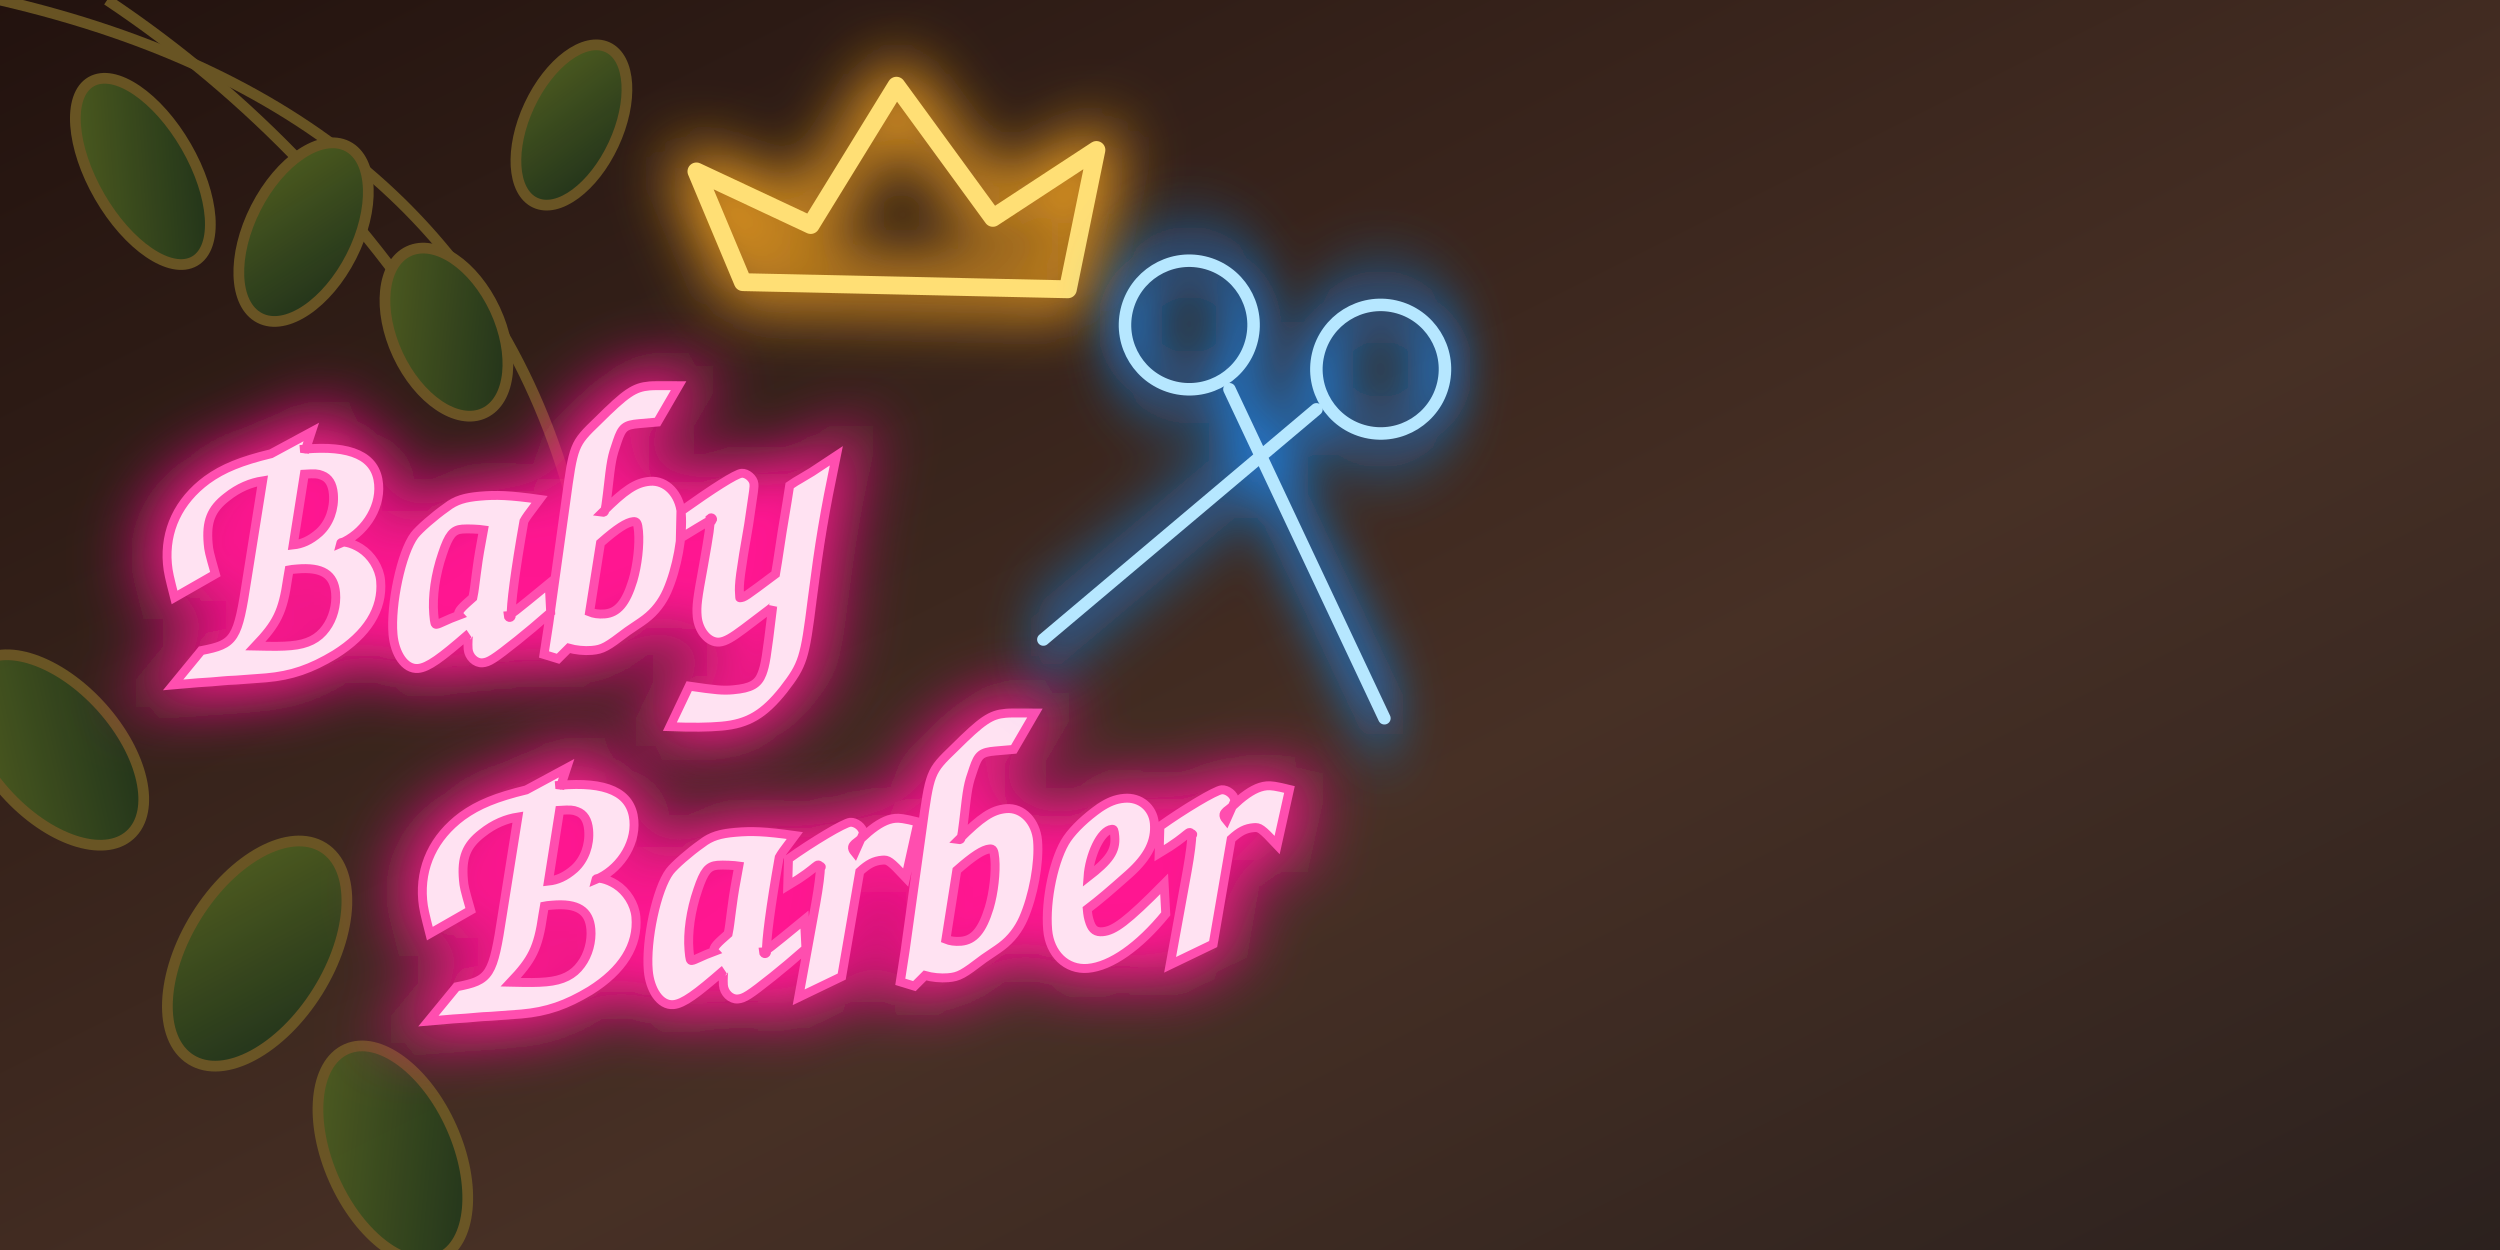
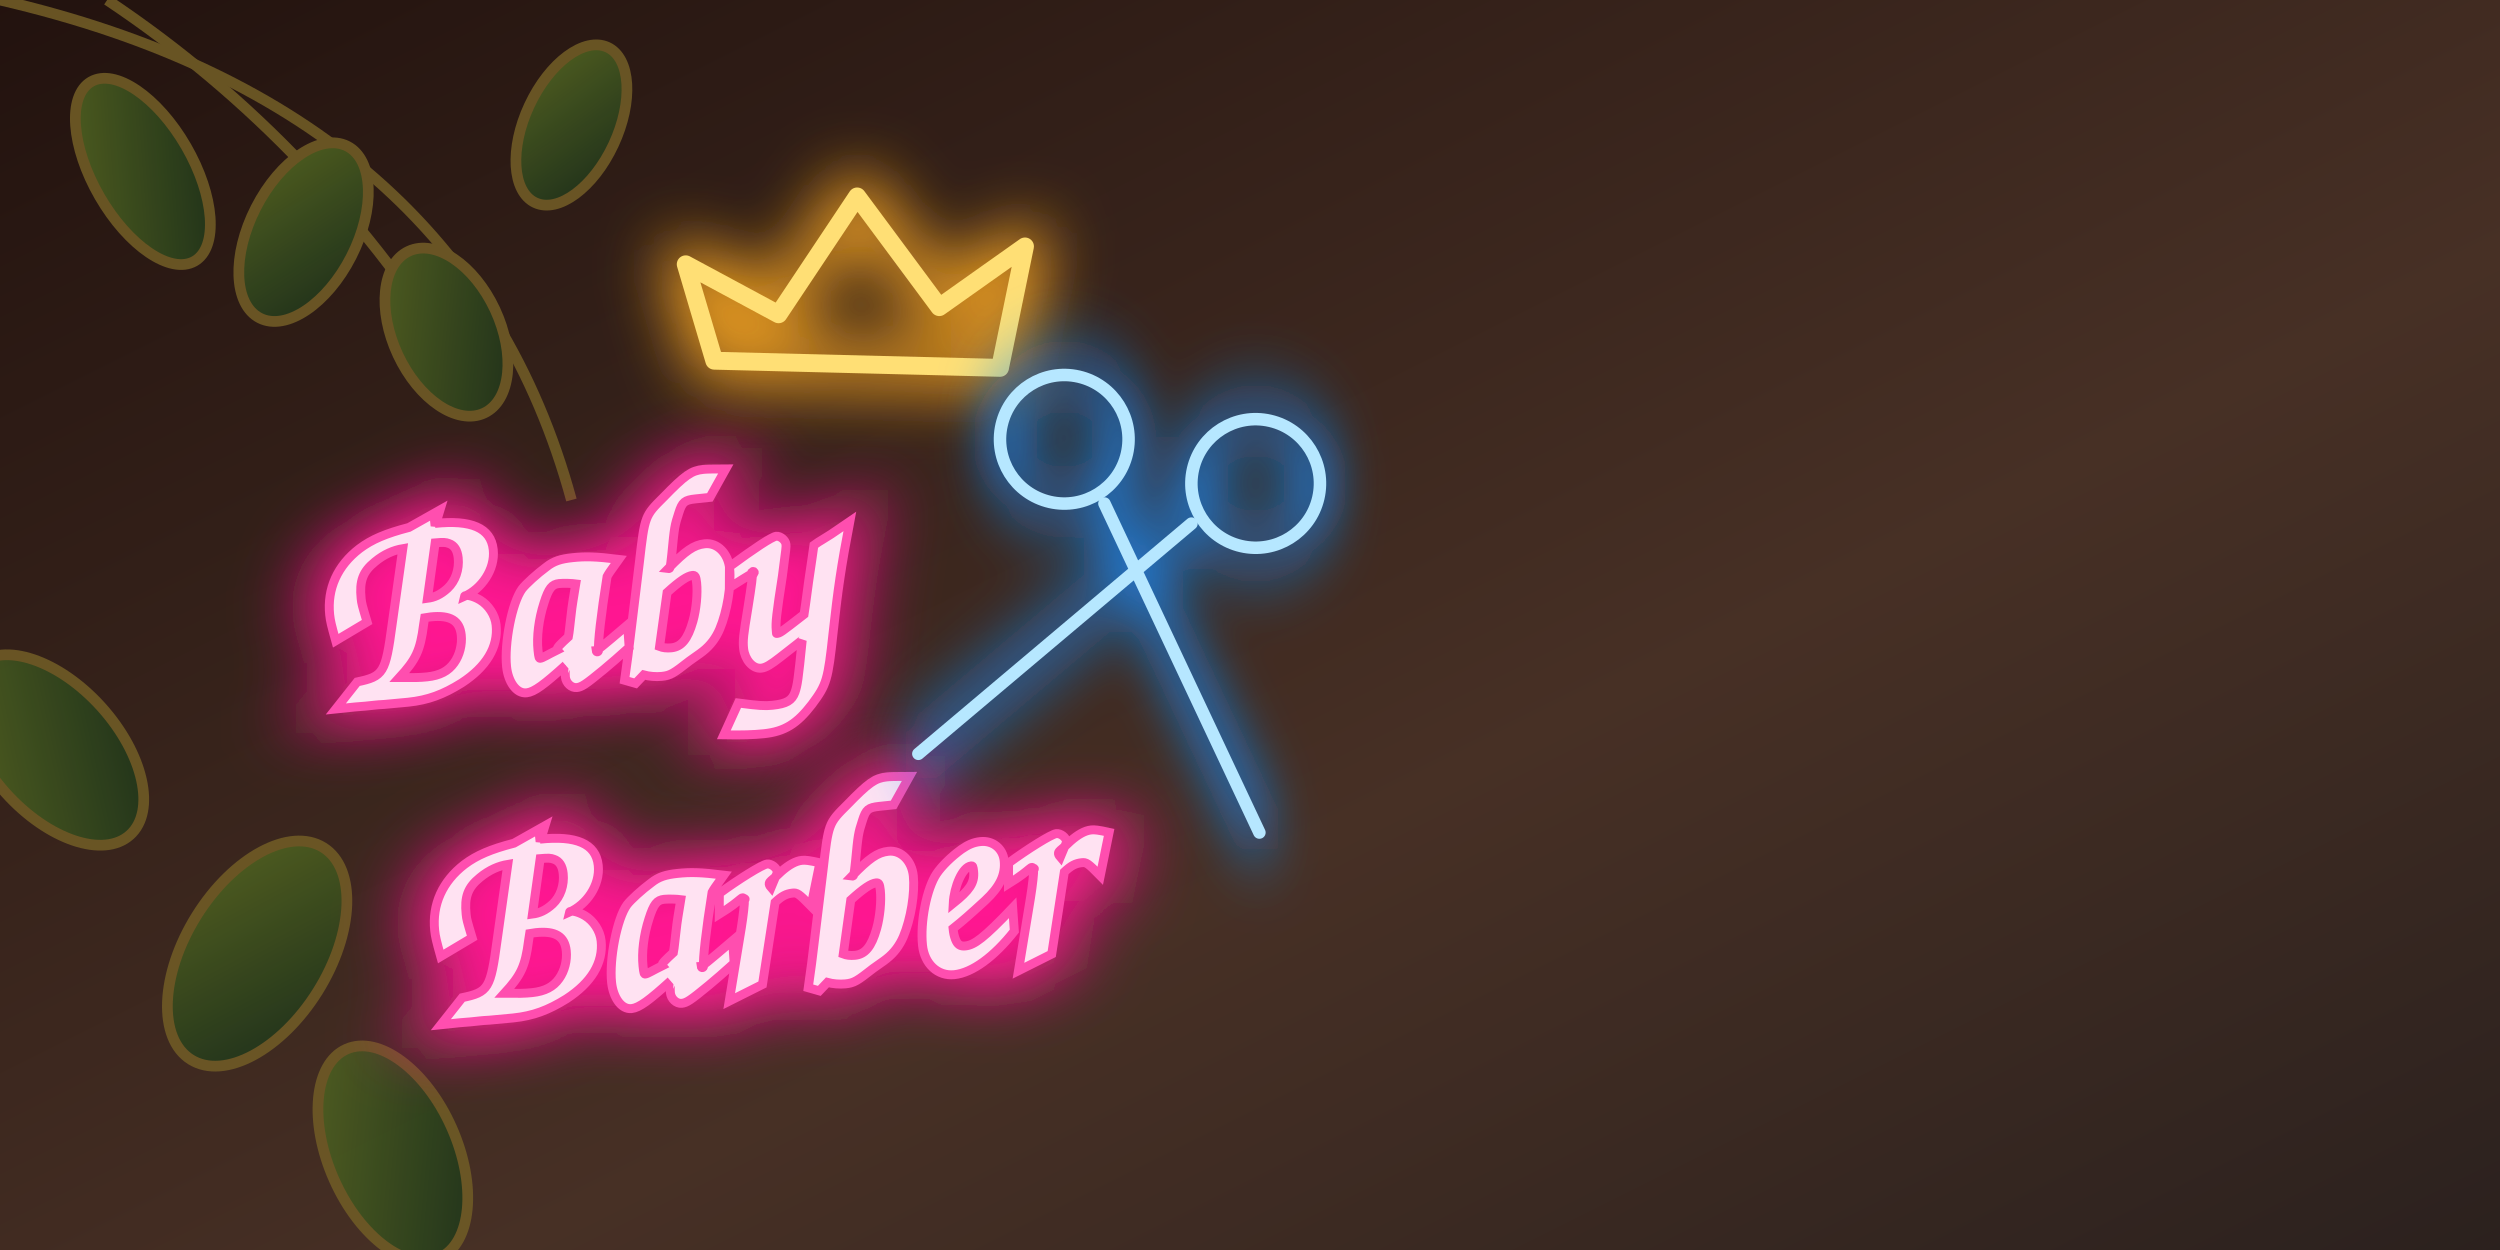
<svg xmlns="http://www.w3.org/2000/svg" width="700" height="350" viewBox="0 0 700 350">
  <defs>
    <linearGradient id="wall" x2="1" y2="1">
      <stop stop-color="#22120e" />
      <stop offset=".6" stop-color="#473025" />
      <stop offset="1" stop-color="#2b211e" />
    </linearGradient>
    <filter id="glow" x="-40%" y="-60%" width="180%" height="220%">
      <feGaussianBlur stdDeviation="9" />
    </filter>
    <filter id="small">
      <feGaussianBlur stdDeviation="2" />
    </filter>
    <linearGradient id="leaf" x2="1" y2="1">
      <stop stop-color="#556520" />
      <stop offset="1" stop-color="#1a301a" />
    </linearGradient>
  </defs>
  <rect width="700" height="350" fill="url(#wall)" />
  <g stroke="#6e5925" stroke-width="3" fill="url(#leaf)" opacity=".92">
    <path d="M0 0 Q130 30 160 140" fill="none" />
    <path d="M30 0Q90 40 130 105" fill="none" />
    <ellipse cx="40" cy="48" rx="14" ry="29" transform="rotate(-30 40 48)" />
    <ellipse cx="85" cy="65" rx="15" ry="27" transform="rotate(27 85 65)" />
    <ellipse cx="125" cy="93" rx="15" ry="25" transform="rotate(-25 125 93)" />
    <ellipse cx="160" cy="35" rx="13" ry="24" transform="rotate(25 160 35)" />
    <ellipse cx="15" cy="210" rx="18" ry="32" transform="rotate(-42 15 210)" />
    <ellipse cx="72" cy="267" rx="20" ry="35" transform="rotate(32 72 267)" />
    <ellipse cx="110" cy="323" rx="18" ry="32" transform="rotate(-24 110 323)" />
  </g>
-   <g transform="rotate(-5 230 180)" font-family="cursive" font-style="italic" font-weight="bold" font-size="100">
-     <text x="42" y="176" fill="#ff1491" stroke="#ff1491" stroke-width="11" filter="url(#glow)">Baby</text>
-     <text x="105" y="276" fill="#ff1491" stroke="#ff1491" stroke-width="11" filter="url(#glow)">Barber</text>
-     <text x="42" y="176" fill="#ffe2f2" stroke="#ff4eaf" stroke-width="2.5">Baby</text>
-     <text x="105" y="276" fill="#ffe2f2" stroke="#ff4eaf" stroke-width="2.5">Barber</text>
+   <g transform="translate(4 15) rotate(-6 210 175)" font-family="cursive" font-style="italic" font-weight="bold" font-size="78">
+     <text x="85" y="171" fill="#ff1491" stroke="#ff1491" stroke-width="11" filter="url(#glow)">Baby</text>
+     <text x="105" y="262" fill="#ff1491" stroke="#ff1491" stroke-width="11" filter="url(#glow)">Barber</text>
+     <text x="85" y="171" fill="#ffe2f2" stroke="#ff4eaf" stroke-width="2.5">Baby</text>
+     <text x="105" y="262" fill="#ffe2f2" stroke="#ff4eaf" stroke-width="2.5">Barber</text>
  </g>
  <g fill="none" stroke-linecap="round" stroke-linejoin="round">
    <g stroke="#ffab22" stroke-width="12" filter="url(#glow)">
-       <path d="M208 79 L195 48 L227 63 L251 24 L278 61 L307 42 L299 81 Z" />
+       <path d="M200 101 L192 74 L218 88 L240 55 L263 86 L287 69 L280 103 Z" />
    </g>
-     <path d="M208 79 L195 48 L227 63 L251 24 L278 61 L307 42 L299 81 Z" stroke="#ffdf75" stroke-width="5" />
-     <g transform="translate(333 91) rotate(13)" stroke="#168eff" stroke-width="9" filter="url(#glow)">
+     <path d="M200 101 L192 74 L218 88 L240 55 L263 86 L287 69 L280 103 Z" stroke="#ffdf75" stroke-width="5" />
+     <g transform="translate(298 123) rotate(13)" stroke="#168eff" stroke-width="9" filter="url(#glow)">
      <circle cx="0" cy="0" r="18" />
      <circle cx="55" cy="0" r="18" />
      <path d="M15 15 L78 95 M40 15 L-20 95" />
    </g>
-     <g transform="translate(333 91) rotate(13)" stroke="#b6e7ff" stroke-width="3.5">
+     <g transform="translate(298 123) rotate(13)" stroke="#b6e7ff" stroke-width="3.5">
      <circle cx="0" cy="0" r="18" />
      <circle cx="55" cy="0" r="18" />
      <path d="M15 15 L78 95 M40 15 L-20 95" />
    </g>
  </g>
</svg>
